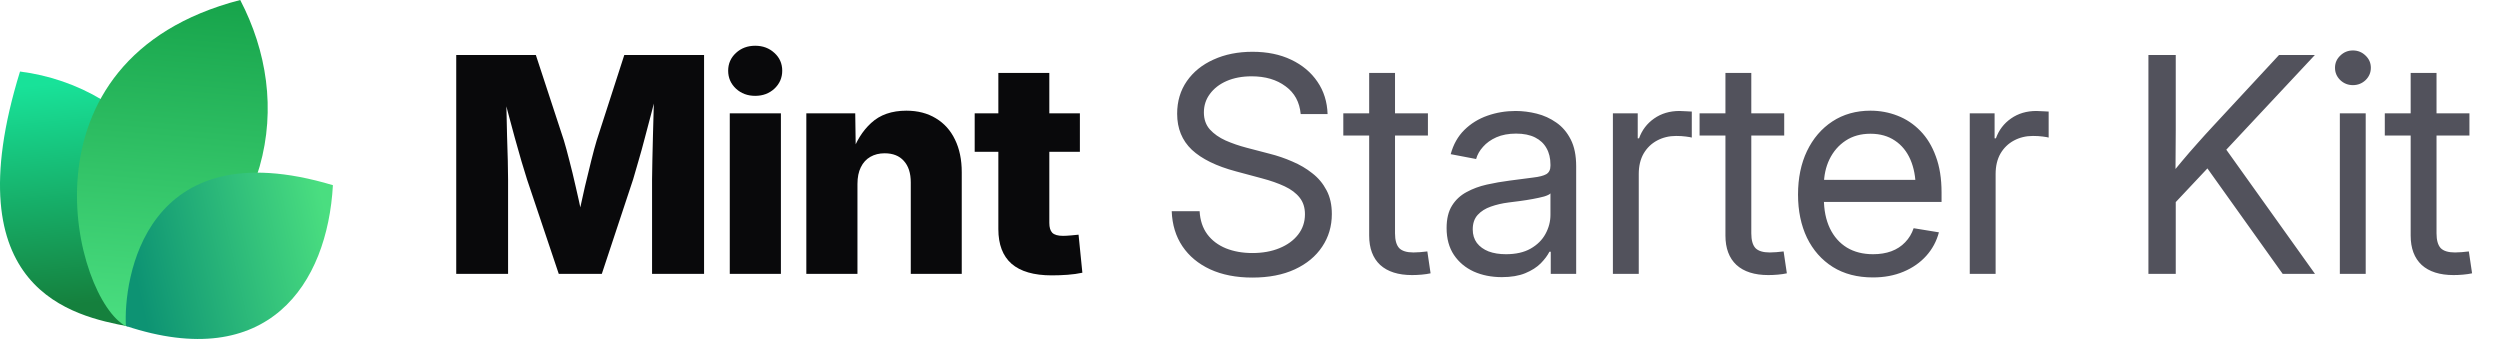
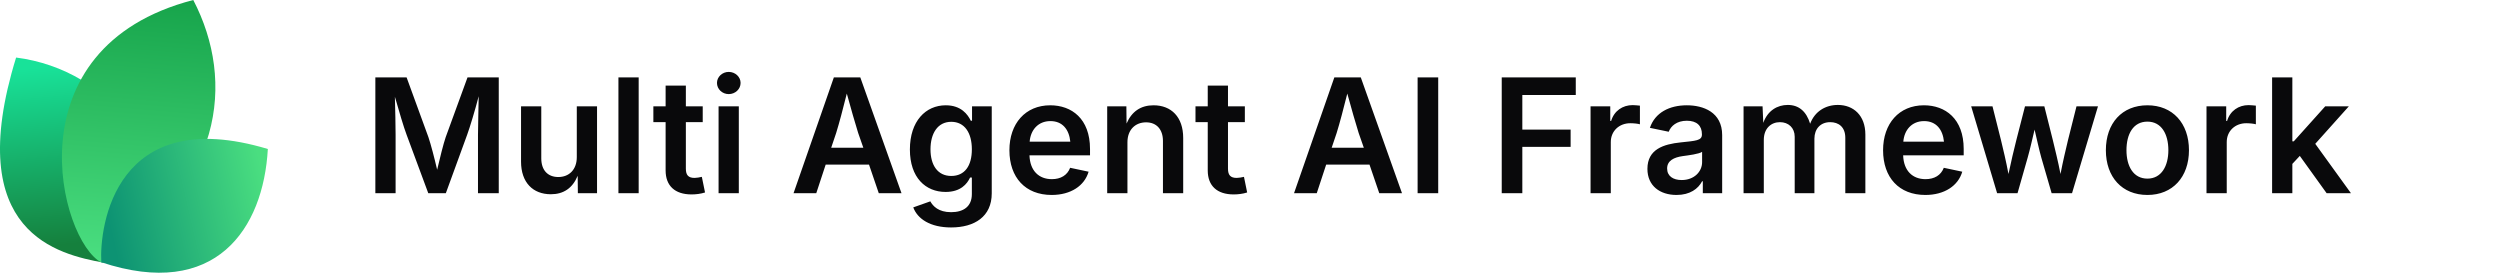
- <svg xmlns="http://www.w3.org/2000/svg" width="177" height="24" viewBox="0 0 177 24" fill="none">
-   <path d="M9.061 23.108C5.268 22.377 -3.391 20.627 1.417 5.064C9.634 6.099 16.973 14.064 9.061 23.108Z" fill="url(#paint0_linear_17557_2020)" />
-   <path d="M8.919 23.094C5.276 21.222 0.784 4.209 17.007 0C20.757 7.193 19.621 16.545 8.919 23.094Z" fill="url(#paint1_linear_17557_2020)" />
-   <path d="M8.914 23.079C8.735 19.882 10.159 9.085 23.57 13.111C23.181 20.123 18.984 26.418 8.914 23.079Z" fill="url(#paint2_linear_17557_2020)" />
-   <path d="M32.301 19.392V3.894H37.938L39.925 9.948C40.036 10.315 40.164 10.787 40.31 11.362C40.462 11.938 40.611 12.552 40.757 13.204C40.91 13.855 41.048 14.483 41.173 15.086C41.305 15.682 41.412 16.192 41.495 16.615H40.695C40.771 16.192 40.871 15.682 40.996 15.086C41.128 14.49 41.267 13.866 41.412 13.214C41.565 12.562 41.714 11.948 41.86 11.373C42.005 10.79 42.133 10.315 42.244 9.948L44.2 3.894H49.848V19.392H46.166V12.704C46.166 12.357 46.173 11.917 46.187 11.383C46.2 10.849 46.214 10.27 46.228 9.646C46.249 9.022 46.266 8.391 46.28 7.753C46.301 7.115 46.311 6.519 46.311 5.964H46.623C46.485 6.561 46.332 7.181 46.166 7.826C45.999 8.471 45.833 9.102 45.666 9.719C45.507 10.336 45.351 10.901 45.198 11.414C45.053 11.928 44.928 12.357 44.824 12.704L42.608 19.392H39.561L37.314 12.704C37.203 12.357 37.072 11.928 36.919 11.414C36.773 10.901 36.614 10.34 36.441 9.729C36.274 9.112 36.104 8.481 35.931 7.836C35.764 7.192 35.608 6.567 35.463 5.964H35.827C35.834 6.512 35.844 7.105 35.858 7.743C35.872 8.374 35.886 9.005 35.9 9.636C35.92 10.26 35.938 10.839 35.952 11.373C35.965 11.907 35.972 12.351 35.972 12.704V19.392H32.301ZM51.668 19.392V8.024H55.288V19.392H51.668ZM53.468 6.786C52.927 6.786 52.473 6.616 52.105 6.276C51.738 5.93 51.554 5.507 51.554 5.007C51.554 4.508 51.738 4.088 52.105 3.749C52.473 3.409 52.927 3.239 53.468 3.239C54.009 3.239 54.463 3.409 54.83 3.749C55.198 4.082 55.382 4.501 55.382 5.007C55.382 5.507 55.198 5.93 54.83 6.276C54.463 6.616 54.009 6.786 53.468 6.786ZM60.708 13.027V19.392H57.088V8.024H60.551L60.593 10.967H60.281C60.593 10.024 61.061 9.268 61.685 8.7C62.309 8.124 63.138 7.836 64.171 7.836C64.975 7.836 65.672 8.017 66.262 8.377C66.851 8.731 67.302 9.234 67.614 9.885C67.933 10.537 68.092 11.307 68.092 12.194V19.392H64.483V12.912C64.483 12.26 64.32 11.754 63.994 11.394C63.675 11.033 63.221 10.853 62.632 10.853C62.25 10.853 61.914 10.936 61.623 11.102C61.332 11.269 61.106 11.515 60.947 11.841C60.787 12.16 60.708 12.555 60.708 13.027ZM76.456 8.024V10.749H69.008V8.024H76.456ZM70.683 5.163H74.292V15.783C74.292 16.102 74.361 16.334 74.5 16.48C74.646 16.625 74.899 16.698 75.259 16.698C75.405 16.698 75.596 16.688 75.831 16.667C76.074 16.646 76.251 16.629 76.362 16.615L76.632 19.309C76.313 19.378 75.963 19.427 75.582 19.455C75.207 19.482 74.836 19.496 74.469 19.496C73.2 19.496 72.25 19.222 71.619 18.674C70.995 18.127 70.683 17.308 70.683 16.22V5.163Z" fill="#09090B" />
-   <path d="M88.667 19.652C87.523 19.652 86.528 19.458 85.682 19.07C84.843 18.681 84.188 18.137 83.716 17.437C83.245 16.736 82.992 15.908 82.957 14.951H84.933C84.968 15.596 85.148 16.14 85.474 16.584C85.8 17.021 86.24 17.354 86.795 17.582C87.35 17.804 87.974 17.915 88.667 17.915C89.388 17.915 90.026 17.801 90.581 17.572C91.143 17.343 91.583 17.024 91.902 16.615C92.228 16.199 92.391 15.717 92.391 15.169C92.391 14.698 92.266 14.306 92.017 13.994C91.767 13.675 91.413 13.408 90.956 13.193C90.498 12.978 89.954 12.787 89.323 12.621L87.502 12.132C86.123 11.765 85.082 11.255 84.382 10.603C83.689 9.944 83.342 9.095 83.342 8.055C83.342 7.174 83.571 6.404 84.028 5.746C84.486 5.087 85.117 4.577 85.921 4.217C86.726 3.849 87.645 3.666 88.678 3.666C89.718 3.666 90.63 3.853 91.413 4.227C92.204 4.602 92.824 5.122 93.275 5.787C93.726 6.446 93.965 7.209 93.993 8.076H92.089C92.013 7.23 91.656 6.574 91.018 6.11C90.387 5.638 89.586 5.403 88.615 5.403C87.95 5.403 87.36 5.513 86.847 5.735C86.341 5.957 85.946 6.262 85.661 6.651C85.377 7.032 85.235 7.469 85.235 7.961C85.235 8.447 85.377 8.849 85.661 9.168C85.946 9.48 86.317 9.74 86.774 9.948C87.232 10.149 87.724 10.319 88.251 10.457L89.884 10.884C90.439 11.023 90.977 11.206 91.496 11.435C92.023 11.657 92.495 11.934 92.911 12.267C93.334 12.593 93.67 12.995 93.92 13.474C94.17 13.945 94.294 14.504 94.294 15.149C94.294 16.015 94.066 16.788 93.608 17.468C93.157 18.148 92.512 18.681 91.673 19.07C90.834 19.458 89.832 19.652 88.667 19.652ZM101.097 8.024V9.594H95.106V8.024H101.097ZM96.937 5.163H98.767V16.521C98.767 17 98.865 17.347 99.059 17.562C99.26 17.77 99.6 17.874 100.078 17.874C100.21 17.874 100.366 17.867 100.546 17.853C100.733 17.832 100.903 17.815 101.056 17.801L101.285 19.351C101.097 19.392 100.886 19.423 100.65 19.444C100.414 19.465 100.189 19.475 99.974 19.475C98.996 19.475 98.244 19.236 97.717 18.758C97.197 18.272 96.937 17.579 96.937 16.677V5.163ZM106.33 19.621C105.595 19.621 104.932 19.489 104.343 19.226C103.754 18.955 103.285 18.564 102.939 18.05C102.592 17.53 102.419 16.896 102.419 16.147C102.419 15.495 102.547 14.965 102.804 14.556C103.06 14.146 103.403 13.828 103.833 13.599C104.263 13.363 104.742 13.186 105.269 13.068C105.796 12.95 106.333 12.857 106.881 12.787C107.574 12.69 108.132 12.617 108.555 12.569C108.978 12.52 109.287 12.441 109.481 12.33C109.675 12.212 109.772 12.014 109.772 11.737V11.654C109.772 11.203 109.679 10.815 109.492 10.489C109.311 10.163 109.041 9.91 108.68 9.729C108.32 9.549 107.872 9.459 107.338 9.459C106.805 9.459 106.34 9.546 105.945 9.719C105.556 9.892 105.241 10.118 104.998 10.395C104.755 10.665 104.593 10.953 104.509 11.258L102.71 10.915C102.897 10.222 103.22 9.65 103.677 9.199C104.135 8.748 104.679 8.412 105.31 8.19C105.941 7.968 106.607 7.857 107.307 7.857C107.8 7.857 108.295 7.92 108.795 8.044C109.301 8.169 109.765 8.381 110.188 8.679C110.611 8.97 110.951 9.369 111.208 9.875C111.464 10.374 111.593 11.005 111.593 11.768V19.392H109.793V17.822H109.7C109.568 18.085 109.363 18.359 109.086 18.643C108.809 18.921 108.444 19.153 107.994 19.34C107.543 19.527 106.988 19.621 106.33 19.621ZM106.621 17.998C107.321 17.998 107.904 17.867 108.368 17.603C108.84 17.333 109.19 16.986 109.419 16.563C109.654 16.133 109.772 15.682 109.772 15.211V13.692C109.703 13.769 109.554 13.841 109.325 13.911C109.096 13.973 108.829 14.032 108.524 14.088C108.226 14.143 107.921 14.192 107.609 14.233C107.304 14.275 107.033 14.309 106.798 14.337C106.354 14.393 105.938 14.49 105.549 14.628C105.168 14.76 104.86 14.954 104.624 15.211C104.388 15.467 104.27 15.811 104.27 16.241C104.27 16.615 104.367 16.934 104.561 17.198C104.762 17.461 105.04 17.662 105.393 17.801C105.747 17.933 106.156 17.998 106.621 17.998ZM114.193 19.392V8.024H115.951V9.792H116.045C116.253 9.209 116.61 8.741 117.116 8.388C117.622 8.034 118.219 7.857 118.905 7.857C119.058 7.857 119.217 7.864 119.384 7.878C119.55 7.885 119.682 7.892 119.779 7.899V9.74C119.716 9.719 119.578 9.695 119.363 9.667C119.155 9.639 118.922 9.625 118.666 9.625C118.174 9.625 117.726 9.733 117.324 9.948C116.922 10.163 116.603 10.471 116.367 10.874C116.138 11.276 116.024 11.758 116.024 12.319V19.392H114.193ZM126.322 8.024V9.594H120.33V8.024H126.322ZM122.161 5.163H123.992V16.521C123.992 17 124.089 17.347 124.283 17.562C124.484 17.77 124.824 17.874 125.302 17.874C125.434 17.874 125.59 17.867 125.77 17.853C125.958 17.832 126.127 17.815 126.28 17.801L126.509 19.351C126.322 19.392 126.11 19.423 125.874 19.444C125.639 19.465 125.413 19.475 125.198 19.475C124.221 19.475 123.468 19.236 122.941 18.758C122.421 18.272 122.161 17.579 122.161 16.677V5.163ZM132.604 19.642C131.502 19.642 130.555 19.396 129.765 18.903C128.974 18.404 128.364 17.714 127.934 16.834C127.511 15.946 127.3 14.927 127.3 13.775C127.3 12.611 127.511 11.584 127.934 10.697C128.364 9.802 128.964 9.102 129.734 8.596C130.51 8.089 131.408 7.836 132.428 7.836C133.1 7.836 133.738 7.954 134.341 8.19C134.952 8.426 135.489 8.783 135.954 9.261C136.425 9.74 136.793 10.343 137.056 11.071C137.327 11.792 137.462 12.645 137.462 13.63V14.296H128.433V12.735H136.463L135.631 13.297C135.631 12.541 135.506 11.876 135.257 11.3C135.007 10.725 134.643 10.277 134.165 9.958C133.686 9.632 133.107 9.469 132.428 9.469C131.748 9.469 131.162 9.632 130.67 9.958C130.177 10.284 129.796 10.725 129.526 11.279C129.262 11.827 129.13 12.441 129.13 13.12V14.046C129.13 14.864 129.273 15.572 129.557 16.168C129.841 16.757 130.243 17.211 130.763 17.53C131.283 17.842 131.901 17.998 132.615 17.998C133.093 17.998 133.523 17.929 133.905 17.79C134.293 17.645 134.619 17.433 134.882 17.156C135.153 16.879 135.354 16.546 135.486 16.157L137.275 16.449C137.108 17.08 136.81 17.634 136.38 18.113C135.95 18.591 135.413 18.966 134.768 19.236C134.123 19.507 133.402 19.642 132.604 19.642ZM139.459 19.392V8.024H141.217V9.792H141.311C141.519 9.209 141.876 8.741 142.382 8.388C142.888 8.034 143.485 7.857 144.171 7.857C144.324 7.857 144.483 7.864 144.649 7.878C144.816 7.885 144.948 7.892 145.045 7.899V9.74C144.982 9.719 144.844 9.695 144.629 9.667C144.421 9.639 144.188 9.625 143.932 9.625C143.439 9.625 142.992 9.733 142.59 9.948C142.188 10.163 141.869 10.471 141.633 10.874C141.404 11.276 141.29 11.758 141.29 12.319V19.392H139.459ZM153.429 14.961V12.715C153.783 12.257 154.136 11.82 154.49 11.404C154.844 10.981 155.204 10.565 155.572 10.156C155.939 9.74 156.314 9.327 156.695 8.918L161.355 3.894H163.893L157.277 10.967H157.184L153.429 14.961ZM152.108 19.392V3.894H154.043V9.241L154.022 12.559L154.043 13.505V19.392H152.108ZM161.615 19.392L155.967 11.477L157.173 9.969L163.903 19.392H161.615ZM165.661 19.392V8.024H167.492V19.392H165.661ZM166.587 6.027C166.24 6.027 165.942 5.909 165.692 5.673C165.443 5.43 165.318 5.139 165.318 4.799C165.318 4.459 165.443 4.172 165.692 3.936C165.942 3.693 166.24 3.572 166.587 3.572C166.934 3.572 167.232 3.693 167.482 3.936C167.731 4.172 167.856 4.459 167.856 4.799C167.856 5.139 167.731 5.43 167.482 5.673C167.232 5.909 166.934 6.027 166.587 6.027ZM174.836 8.024V9.594H168.844V8.024H174.836ZM170.675 5.163H172.506V16.521C172.506 17 172.603 17.347 172.797 17.562C172.998 17.77 173.338 17.874 173.816 17.874C173.948 17.874 174.104 17.867 174.284 17.853C174.472 17.832 174.641 17.815 174.794 17.801L175.023 19.351C174.836 19.392 174.624 19.423 174.388 19.444C174.153 19.465 173.927 19.475 173.712 19.475C172.735 19.475 171.982 19.236 171.455 18.758C170.935 18.272 170.675 17.579 170.675 16.677V5.163Z" fill="#52525C" />
+ <svg xmlns="http://www.w3.org/2000/svg" width="220" height="24" viewBox="0 0 220 24" fill="none">
+   <path d="M9.061 23.108C5.268 22.377 -3.391 20.627 1.417 5.064C9.634 6.099 16.973 14.064 9.061 23.108Z" fill="url(#paint0_linear)" />
+   <path d="M8.919 23.094C5.276 21.222 0.784 4.209 17.007 0C20.757 7.193 19.621 16.545 8.919 23.094Z" fill="url(#paint1_linear)" />
+   <path d="M8.914 23.079C8.735 19.882 10.159 9.085 23.57 13.111C23.181 20.123 18.984 26.418 8.914 23.079Z" fill="url(#paint2_linear)" />
+   <text x="32" y="17" font-family="Inter, system-ui, sans-serif" font-size="14" font-weight="600" fill="#09090B">Multi Agent AI Framework</text>
  <defs>
-     <linearGradient id="paint0_linear_17557_2020" x1="3.776" y1="5.916" x2="5.232" y2="21.559" gradientUnits="userSpaceOnUse">
+     <linearGradient id="paint0_linear" x1="3.776" y1="5.916" x2="5.232" y2="21.559" gradientUnits="userSpaceOnUse">
      <stop stop-color="#18E299" />
      <stop offset="1" stop-color="#15803D" />
    </linearGradient>
-     <linearGradient id="paint1_linear_17557_2020" x1="12.171" y1="-0.718" x2="10.19" y2="22.983" gradientUnits="userSpaceOnUse">
+     <linearGradient id="paint1_linear" x1="12.171" y1="-0.718" x2="10.19" y2="22.983" gradientUnits="userSpaceOnUse">
      <stop stop-color="#16A34A" />
      <stop offset="1" stop-color="#4ADE80" />
    </linearGradient>
-     <linearGradient id="paint2_linear_17557_2020" x1="23.133" y1="15.353" x2="9.338" y2="18.52" gradientUnits="userSpaceOnUse">
+     <linearGradient id="paint2_linear" x1="23.133" y1="15.353" x2="9.338" y2="18.52" gradientUnits="userSpaceOnUse">
      <stop stop-color="#4ADE80" />
      <stop offset="1" stop-color="#0D9373" />
    </linearGradient>
  </defs>
</svg>
